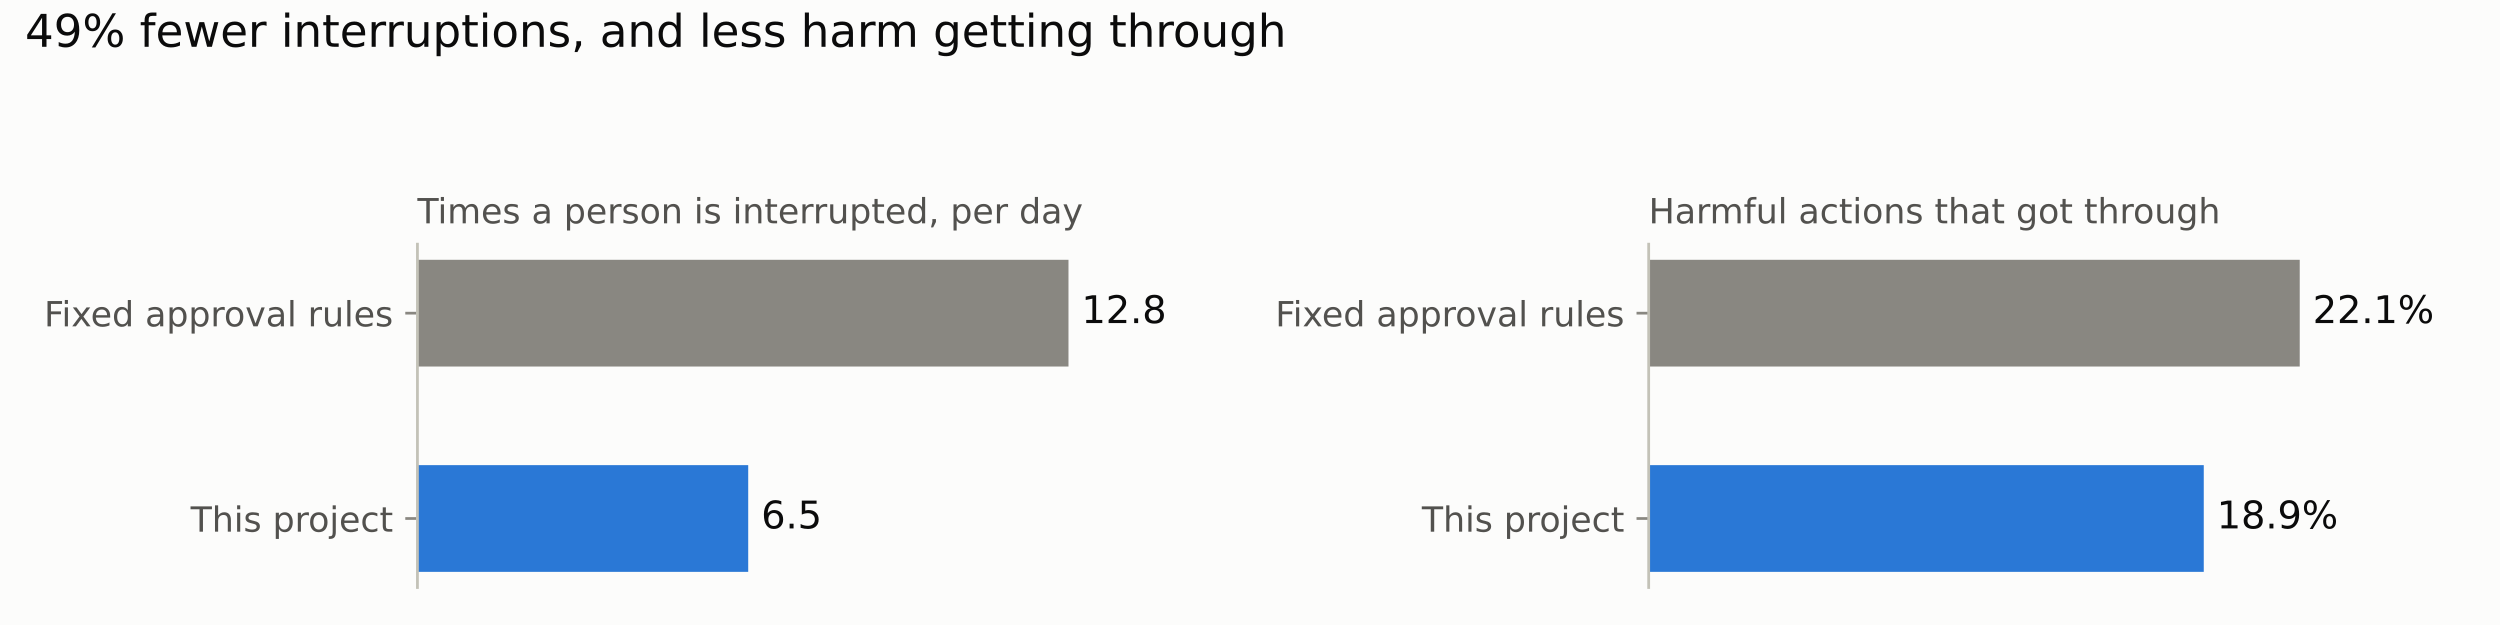
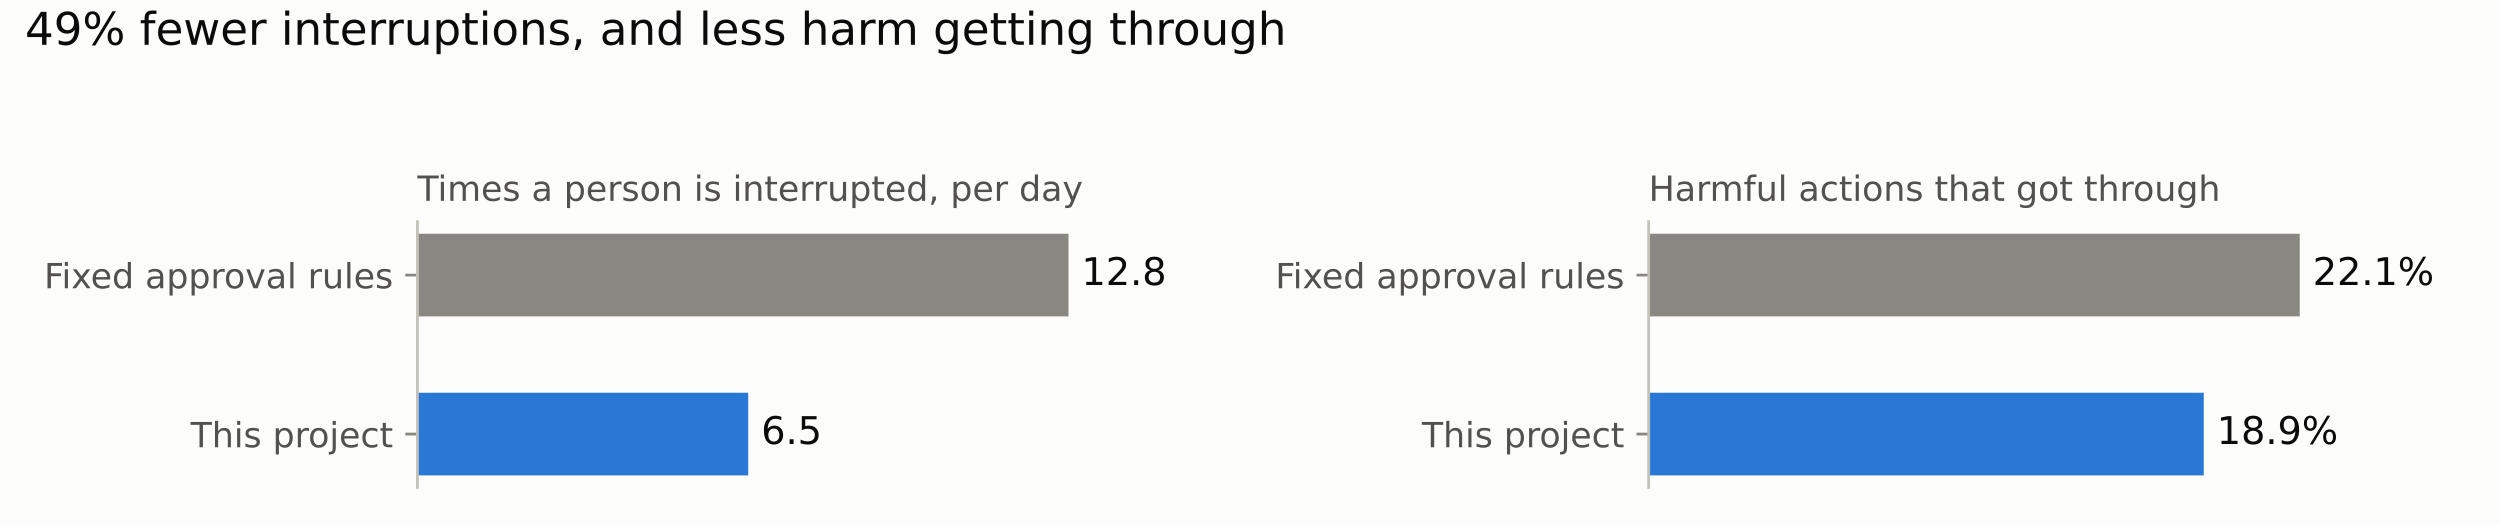
- <svg xmlns="http://www.w3.org/2000/svg" xmlns:xlink="http://www.w3.org/1999/xlink" width="720pt" height="180pt" viewBox="0 0 720 180" version="1.1">
+ <svg xmlns="http://www.w3.org/2000/svg" xmlns:xlink="http://www.w3.org/1999/xlink" width="720pt" height="151.2pt" viewBox="0 0 720 151.2" version="1.1">
  <defs>
    <style type="text/css">*{stroke-linejoin: round; stroke-linecap: butt}</style>
  </defs>
  <g id="figure_1">
    <g id="patch_1">
-       <path d="M 0 180  L 720 180  L 720 0  L 0 0  z " style="fill: #fcfcfb" />
+       <path d="M 0 151.2  L 720 151.2  L 720 0  L 0 0  z " style="fill: #fcfcfb" />
    </g>
    <g id="axes_1">
      <g id="patch_2">
-         <path d="M 120.22 169.2  L 354.6 169.2  L 354.6 70.323  L 120.22 70.323  z " style="fill: #fcfcfb" />
+         <path d="M 120.22 140.4  L 354.6 140.4  L 354.6 63.843  L 120.22 63.843  z " style="fill: #fcfcfb" />
      </g>
      <g id="matplotlib.axis_1" />
      <g id="matplotlib.axis_2">
        <g id="ytick_1">
          <g id="line2d_1">
            <defs>
-               <path id="m0392e1b3cd" d="M 0 0  L -3.5 0  " style="stroke: #898781; stroke-width: 0.8" />
+               <path id="m497f1f60ef" d="M 0 0  L -3.5 0  " style="stroke: #898781; stroke-width: 0.8" />
            </defs>
            <g>
-               <use xlink:href="#m0392e1b3cd" x="120.22" y="90.193" style="fill: #898781; stroke: #898781; stroke-width: 0.8" />
+               <use xlink:href="#m497f1f60ef" x="120.22" y="79.228" style="fill: #898781; stroke: #898781; stroke-width: 0.8" />
            </g>
          </g>
          <g id="text_1">
-             <g style="fill: #52514e" transform="translate(12.70125 93.99228) scale(0.1 -0.1)">
+             <g style="fill: #52514e" transform="translate(12.70125 83.02692) scale(0.1 -0.1)">
              <defs>
                <path id="DejaVuSans-29" d="M 628 4666  L 3309 4666  L 3309 4134  L 1259 4134  L 1259 2759  L 3109 2759  L 3109 2228  L 1259 2228  L 1259 0  L 628 0  L 628 4666  z " transform="scale(0.015625)" />
                <path id="DejaVuSans-4c" d="M 603 3500  L 1178 3500  L 1178 0  L 603 0  L 603 3500  z M 603 4863  L 1178 4863  L 1178 4134  L 603 4134  L 603 4863  z " transform="scale(0.015625)" />
                <path id="DejaVuSans-5b" d="M 3513 3500  L 2247 1797  L 3578 0  L 2900 0  L 1881 1375  L 863 0  L 184 0  L 1544 1831  L 300 3500  L 978 3500  L 1906 2253  L 2834 3500  L 3513 3500  z " transform="scale(0.015625)" />
                <path id="DejaVuSans-48" d="M 3597 1894  L 3597 1613  L 953 1613  Q 991 1019 1311 708  Q 1631 397 2203 397  Q 2534 397 2845 478  Q 3156 559 3463 722  L 3463 178  Q 3153 47 2828 -22  Q 2503 -91 2169 -91  Q 1331 -91 842 396  Q 353 884 353 1716  Q 353 2575 817 3079  Q 1281 3584 2069 3584  Q 2775 3584 3186 3129  Q 3597 2675 3597 1894  z M 3022 2063  Q 3016 2534 2758 2815  Q 2500 3097 2075 3097  Q 1594 3097 1305 2825  Q 1016 2553 972 2059  L 3022 2063  z " transform="scale(0.015625)" />
                <path id="DejaVuSans-47" d="M 2906 2969  L 2906 4863  L 3481 4863  L 3481 0  L 2906 0  L 2906 525  Q 2725 213 2448 61  Q 2172 -91 1784 -91  Q 1150 -91 751 415  Q 353 922 353 1747  Q 353 2572 751 3078  Q 1150 3584 1784 3584  Q 2172 3584 2448 3432  Q 2725 3281 2906 2969  z M 947 1747  Q 947 1113 1208 752  Q 1469 391 1925 391  Q 2381 391 2643 752  Q 2906 1113 2906 1747  Q 2906 2381 2643 2742  Q 2381 3103 1925 3103  Q 1469 3103 1208 2742  Q 947 2381 947 1747  z " transform="scale(0.015625)" />
                <path id="DejaVuSans-3" transform="scale(0.015625)" />
                <path id="DejaVuSans-44" d="M 2194 1759  Q 1497 1759 1228 1600  Q 959 1441 959 1056  Q 959 750 1161 570  Q 1363 391 1709 391  Q 2188 391 2477 730  Q 2766 1069 2766 1631  L 2766 1759  L 2194 1759  z M 3341 1997  L 3341 0  L 2766 0  L 2766 531  Q 2569 213 2275 61  Q 1981 -91 1556 -91  Q 1019 -91 701 211  Q 384 513 384 1019  Q 384 1609 779 1909  Q 1175 2209 1959 2209  L 2766 2209  L 2766 2266  Q 2766 2663 2505 2880  Q 2244 3097 1772 3097  Q 1472 3097 1187 3025  Q 903 2953 641 2809  L 641 3341  Q 956 3463 1253 3523  Q 1550 3584 1831 3584  Q 2591 3584 2966 3190  Q 3341 2797 3341 1997  z " transform="scale(0.015625)" />
                <path id="DejaVuSans-53" d="M 1159 525  L 1159 -1331  L 581 -1331  L 581 3500  L 1159 3500  L 1159 2969  Q 1341 3281 1617 3432  Q 1894 3584 2278 3584  Q 2916 3584 3314 3078  Q 3713 2572 3713 1747  Q 3713 922 3314 415  Q 2916 -91 2278 -91  Q 1894 -91 1617 61  Q 1341 213 1159 525  z M 3116 1747  Q 3116 2381 2855 2742  Q 2594 3103 2138 3103  Q 1681 3103 1420 2742  Q 1159 2381 1159 1747  Q 1159 1113 1420 752  Q 1681 391 2138 391  Q 2594 391 2855 752  Q 3116 1113 3116 1747  z " transform="scale(0.015625)" />
                <path id="DejaVuSans-55" d="M 2631 2963  Q 2534 3019 2420 3045  Q 2306 3072 2169 3072  Q 1681 3072 1420 2755  Q 1159 2438 1159 1844  L 1159 0  L 581 0  L 581 3500  L 1159 3500  L 1159 2956  Q 1341 3275 1631 3429  Q 1922 3584 2338 3584  Q 2397 3584 2469 3576  Q 2541 3569 2628 3553  L 2631 2963  z " transform="scale(0.015625)" />
                <path id="DejaVuSans-52" d="M 1959 3097  Q 1497 3097 1228 2736  Q 959 2375 959 1747  Q 959 1119 1226 758  Q 1494 397 1959 397  Q 2419 397 2687 759  Q 2956 1122 2956 1747  Q 2956 2369 2687 2733  Q 2419 3097 1959 3097  z M 1959 3584  Q 2709 3584 3137 3096  Q 3566 2609 3566 1747  Q 3566 888 3137 398  Q 2709 -91 1959 -91  Q 1206 -91 779 398  Q 353 888 353 1747  Q 353 2609 779 3096  Q 1206 3584 1959 3584  z " transform="scale(0.015625)" />
                <path id="DejaVuSans-59" d="M 191 3500  L 800 3500  L 1894 563  L 2988 3500  L 3597 3500  L 2284 0  L 1503 0  L 191 3500  z " transform="scale(0.015625)" />
                <path id="DejaVuSans-4f" d="M 603 4863  L 1178 4863  L 1178 0  L 603 0  L 603 4863  z " transform="scale(0.015625)" />
                <path id="DejaVuSans-58" d="M 544 1381  L 544 3500  L 1119 3500  L 1119 1403  Q 1119 906 1312 657  Q 1506 409 1894 409  Q 2359 409 2629 706  Q 2900 1003 2900 1516  L 2900 3500  L 3475 3500  L 3475 0  L 2900 0  L 2900 538  Q 2691 219 2414 64  Q 2138 -91 1772 -91  Q 1169 -91 856 284  Q 544 659 544 1381  z M 1991 3584  L 1991 3584  z " transform="scale(0.015625)" />
                <path id="DejaVuSans-56" d="M 2834 3397  L 2834 2853  Q 2591 2978 2328 3040  Q 2066 3103 1784 3103  Q 1356 3103 1142 2972  Q 928 2841 928 2578  Q 928 2378 1081 2264  Q 1234 2150 1697 2047  L 1894 2003  Q 2506 1872 2764 1633  Q 3022 1394 3022 966  Q 3022 478 2636 193  Q 2250 -91 1575 -91  Q 1294 -91 989 -36  Q 684 19 347 128  L 347 722  Q 666 556 975 473  Q 1284 391 1588 391  Q 1994 391 2212 530  Q 2431 669 2431 922  Q 2431 1156 2273 1281  Q 2116 1406 1581 1522  L 1381 1569  Q 847 1681 609 1914  Q 372 2147 372 2553  Q 372 3047 722 3315  Q 1072 3584 1716 3584  Q 2034 3584 2315 3537  Q 2597 3491 2834 3397  z " transform="scale(0.015625)" />
              </defs>
              <use xlink:href="#DejaVuSans-29" />
              <use xlink:href="#DejaVuSans-4c" transform="translate(50.23438 0)" />
              <use xlink:href="#DejaVuSans-5b" transform="translate(78.01562 0)" />
              <use xlink:href="#DejaVuSans-48" transform="translate(134.125 0)" />
              <use xlink:href="#DejaVuSans-47" transform="translate(195.6562 0)" />
              <use xlink:href="#DejaVuSans-3" transform="translate(259.1406 0)" />
              <use xlink:href="#DejaVuSans-44" transform="translate(290.9219 0)" />
              <use xlink:href="#DejaVuSans-53" transform="translate(352.2031 0)" />
              <use xlink:href="#DejaVuSans-53" transform="translate(415.6875 0)" />
              <use xlink:href="#DejaVuSans-55" transform="translate(479.1719 0)" />
              <use xlink:href="#DejaVuSans-52" transform="translate(518.0781 0)" />
              <use xlink:href="#DejaVuSans-59" transform="translate(579.2656 0)" />
              <use xlink:href="#DejaVuSans-44" transform="translate(638.4531 0)" />
              <use xlink:href="#DejaVuSans-4f" transform="translate(699.7344 0)" />
              <use xlink:href="#DejaVuSans-3" transform="translate(727.5156 0)" />
              <use xlink:href="#DejaVuSans-55" transform="translate(759.2969 0)" />
              <use xlink:href="#DejaVuSans-58" transform="translate(800.4062 0)" />
              <use xlink:href="#DejaVuSans-4f" transform="translate(863.7812 0)" />
              <use xlink:href="#DejaVuSans-48" transform="translate(891.5625 0)" />
              <use xlink:href="#DejaVuSans-56" transform="translate(953.0938 0)" />
            </g>
          </g>
        </g>
        <g id="ytick_2">
          <g id="line2d_2">
            <g>
-               <use xlink:href="#m0392e1b3cd" x="120.22" y="149.33" style="fill: #898781; stroke: #898781; stroke-width: 0.8" />
+               <use xlink:href="#m497f1f60ef" x="120.22" y="125.015" style="fill: #898781; stroke: #898781; stroke-width: 0.8" />
            </g>
          </g>
          <g id="text_2">
-             <g style="fill: #52514e" transform="translate(54.90125 153.1292) scale(0.1 -0.1)">
+             <g style="fill: #52514e" transform="translate(54.90125 128.8146) scale(0.1 -0.1)">
              <defs>
                <path id="DejaVuSans-37" d="M -19 4666  L 3928 4666  L 3928 4134  L 2272 4134  L 2272 0  L 1638 0  L 1638 4134  L -19 4134  L -19 4666  z " transform="scale(0.015625)" />
                <path id="DejaVuSans-4b" d="M 3513 2113  L 3513 0  L 2938 0  L 2938 2094  Q 2938 2591 2744 2837  Q 2550 3084 2163 3084  Q 1697 3084 1428 2787  Q 1159 2491 1159 1978  L 1159 0  L 581 0  L 581 4863  L 1159 4863  L 1159 2956  Q 1366 3272 1645 3428  Q 1925 3584 2291 3584  Q 2894 3584 3203 3211  Q 3513 2838 3513 2113  z " transform="scale(0.015625)" />
                <path id="DejaVuSans-4d" d="M 603 3500  L 1178 3500  L 1178 -63  Q 1178 -731 923 -1031  Q 669 -1331 103 -1331  L -116 -1331  L -116 -844  L 38 -844  Q 366 -844 484 -692  Q 603 -541 603 -63  L 603 3500  z M 603 4863  L 1178 4863  L 1178 4134  L 603 4134  L 603 4863  z " transform="scale(0.015625)" />
                <path id="DejaVuSans-46" d="M 3122 3366  L 3122 2828  Q 2878 2963 2633 3030  Q 2388 3097 2138 3097  Q 1578 3097 1268 2742  Q 959 2388 959 1747  Q 959 1106 1268 751  Q 1578 397 2138 397  Q 2388 397 2633 464  Q 2878 531 3122 666  L 3122 134  Q 2881 22 2623 -34  Q 2366 -91 2075 -91  Q 1284 -91 818 406  Q 353 903 353 1747  Q 353 2603 823 3093  Q 1294 3584 2113 3584  Q 2378 3584 2631 3529  Q 2884 3475 3122 3366  z " transform="scale(0.015625)" />
                <path id="DejaVuSans-57" d="M 1172 4494  L 1172 3500  L 2356 3500  L 2356 3053  L 1172 3053  L 1172 1153  Q 1172 725 1289 603  Q 1406 481 1766 481  L 2356 481  L 2356 0  L 1766 0  Q 1100 0 847 248  Q 594 497 594 1153  L 594 3053  L 172 3053  L 172 3500  L 594 3500  L 594 4494  L 1172 4494  z " transform="scale(0.015625)" />
              </defs>
              <use xlink:href="#DejaVuSans-37" />
              <use xlink:href="#DejaVuSans-4b" transform="translate(61.07812 0)" />
              <use xlink:href="#DejaVuSans-4c" transform="translate(124.4531 0)" />
              <use xlink:href="#DejaVuSans-56" transform="translate(152.2344 0)" />
              <use xlink:href="#DejaVuSans-3" transform="translate(204.3281 0)" />
              <use xlink:href="#DejaVuSans-53" transform="translate(236.1094 0)" />
              <use xlink:href="#DejaVuSans-55" transform="translate(299.5938 0)" />
              <use xlink:href="#DejaVuSans-52" transform="translate(338.5 0)" />
              <use xlink:href="#DejaVuSans-4d" transform="translate(399.6875 0)" />
              <use xlink:href="#DejaVuSans-48" transform="translate(427.4688 0)" />
              <use xlink:href="#DejaVuSans-46" transform="translate(489 0)" />
              <use xlink:href="#DejaVuSans-57" transform="translate(543.9844 0)" />
            </g>
          </g>
        </g>
      </g>
      <g id="patch_3">
-         <path d="M 120.22 105.569  L 307.724 105.569  L 307.724 74.817  L 120.22 74.817  z " clip-path="url(#pe869ba9760)" style="fill: #898781" />
+         <path d="M 120.22 91.132  L 307.724 91.132  L 307.724 67.323  L 120.22 67.323  z " clip-path="url(#p1c01323644)" style="fill: #898781" />
      </g>
      <g id="patch_4">
-         <path d="M 120.22 164.706  L 215.486 164.706  L 215.486 133.954  L 120.22 133.954  z " clip-path="url(#pe869ba9760)" style="fill: #2a78d6" />
+         <path d="M 120.22 136.92  L 215.486 136.92  L 215.486 113.111  L 120.22 113.111  z " clip-path="url(#p1c01323644)" style="fill: #2a78d6" />
      </g>
      <g id="patch_5">
-         <path d="M 120.22 169.2  L 120.22 70.323  " style="fill: none; stroke: #c3c2b7; stroke-width: 0.8; stroke-linejoin: miter; stroke-linecap: square" />
+         <path d="M 120.22 140.4  L 120.22 63.843  " style="fill: none; stroke: #c3c2b7; stroke-width: 0.8; stroke-linejoin: miter; stroke-linecap: square" />
      </g>
      <g id="text_3">
-         <g style="fill: #0b0b0b" transform="translate(311.4741 93.05048) scale(0.11 -0.11)">
+         <g style="fill: #0b0b0b" transform="translate(311.4741 82.08512) scale(0.11 -0.11)">
          <defs>
            <path id="DejaVuSans-14" d="M 794 531  L 1825 531  L 1825 4091  L 703 3866  L 703 4441  L 1819 4666  L 2450 4666  L 2450 531  L 3481 531  L 3481 0  L 794 0  L 794 531  z " transform="scale(0.015625)" />
            <path id="DejaVuSans-15" d="M 1228 531  L 3431 531  L 3431 0  L 469 0  L 469 531  Q 828 903 1448 1529  Q 2069 2156 2228 2338  Q 2531 2678 2651 2914  Q 2772 3150 2772 3378  Q 2772 3750 2511 3984  Q 2250 4219 1831 4219  Q 1534 4219 1204 4116  Q 875 4013 500 3803  L 500 4441  Q 881 4594 1212 4672  Q 1544 4750 1819 4750  Q 2544 4750 2975 4387  Q 3406 4025 3406 3419  Q 3406 3131 3298 2873  Q 3191 2616 2906 2266  Q 2828 2175 2409 1742  Q 1991 1309 1228 531  z " transform="scale(0.015625)" />
            <path id="DejaVuSans-11" d="M 684 794  L 1344 794  L 1344 0  L 684 0  L 684 794  z " transform="scale(0.015625)" />
            <path id="DejaVuSans-1b" d="M 2034 2216  Q 1584 2216 1326 1975  Q 1069 1734 1069 1313  Q 1069 891 1326 650  Q 1584 409 2034 409  Q 2484 409 2743 651  Q 3003 894 3003 1313  Q 3003 1734 2745 1975  Q 2488 2216 2034 2216  z M 1403 2484  Q 997 2584 770 2862  Q 544 3141 544 3541  Q 544 4100 942 4425  Q 1341 4750 2034 4750  Q 2731 4750 3128 4425  Q 3525 4100 3525 3541  Q 3525 3141 3298 2862  Q 3072 2584 2669 2484  Q 3125 2378 3379 2068  Q 3634 1759 3634 1313  Q 3634 634 3220 271  Q 2806 -91 2034 -91  Q 1263 -91 848 271  Q 434 634 434 1313  Q 434 1759 690 2068  Q 947 2378 1403 2484  z M 1172 3481  Q 1172 3119 1398 2916  Q 1625 2713 2034 2713  Q 2441 2713 2670 2916  Q 2900 3119 2900 3481  Q 2900 3844 2670 4047  Q 2441 4250 2034 4250  Q 1625 4250 1398 4047  Q 1172 3844 1172 3481  z " transform="scale(0.015625)" />
          </defs>
          <use xlink:href="#DejaVuSans-14" />
          <use xlink:href="#DejaVuSans-15" transform="translate(63.625 0)" />
          <use xlink:href="#DejaVuSans-11" transform="translate(127.25 0)" />
          <use xlink:href="#DejaVuSans-1b" transform="translate(159.0312 0)" />
        </g>
      </g>
      <g id="text_4">
-         <g style="fill: #0b0b0b" transform="translate(219.2358 152.1874) scale(0.11 -0.11)">
+         <g style="fill: #0b0b0b" transform="translate(219.2358 127.8728) scale(0.11 -0.11)">
          <defs>
            <path id="DejaVuSans-19" d="M 2113 2584  Q 1688 2584 1439 2293  Q 1191 2003 1191 1497  Q 1191 994 1439 701  Q 1688 409 2113 409  Q 2538 409 2786 701  Q 3034 994 3034 1497  Q 3034 2003 2786 2293  Q 2538 2584 2113 2584  z M 3366 4563  L 3366 3988  Q 3128 4100 2886 4159  Q 2644 4219 2406 4219  Q 1781 4219 1451 3797  Q 1122 3375 1075 2522  Q 1259 2794 1537 2939  Q 1816 3084 2150 3084  Q 2853 3084 3261 2657  Q 3669 2231 3669 1497  Q 3669 778 3244 343  Q 2819 -91 2113 -91  Q 1303 -91 875 529  Q 447 1150 447 2328  Q 447 3434 972 4092  Q 1497 4750 2381 4750  Q 2619 4750 2861 4703  Q 3103 4656 3366 4563  z " transform="scale(0.015625)" />
            <path id="DejaVuSans-18" d="M 691 4666  L 3169 4666  L 3169 4134  L 1269 4134  L 1269 2991  Q 1406 3038 1543 3061  Q 1681 3084 1819 3084  Q 2600 3084 3056 2656  Q 3513 2228 3513 1497  Q 3513 744 3044 326  Q 2575 -91 1722 -91  Q 1428 -91 1123 -41  Q 819 9 494 109  L 494 744  Q 775 591 1075 516  Q 1375 441 1709 441  Q 2250 441 2565 725  Q 2881 1009 2881 1497  Q 2881 1984 2565 2268  Q 2250 2553 1709 2553  Q 1456 2553 1204 2497  Q 953 2441 691 2322  L 691 4666  z " transform="scale(0.015625)" />
          </defs>
          <use xlink:href="#DejaVuSans-19" />
          <use xlink:href="#DejaVuSans-11" transform="translate(63.625 0)" />
          <use xlink:href="#DejaVuSans-18" transform="translate(95.40625 0)" />
        </g>
      </g>
      <g id="text_5">
-         <g style="fill: #52514e" transform="translate(120.22 64.32305) scale(0.1 -0.1)">
+         <g style="fill: #52514e" transform="translate(120.22 57.84305) scale(0.1 -0.1)">
          <defs>
            <path id="DejaVuSans-50" d="M 3328 2828  Q 3544 3216 3844 3400  Q 4144 3584 4550 3584  Q 5097 3584 5394 3201  Q 5691 2819 5691 2113  L 5691 0  L 5113 0  L 5113 2094  Q 5113 2597 4934 2840  Q 4756 3084 4391 3084  Q 3944 3084 3684 2787  Q 3425 2491 3425 1978  L 3425 0  L 2847 0  L 2847 2094  Q 2847 2600 2669 2842  Q 2491 3084 2119 3084  Q 1678 3084 1418 2786  Q 1159 2488 1159 1978  L 1159 0  L 581 0  L 581 3500  L 1159 3500  L 1159 2956  Q 1356 3278 1631 3431  Q 1906 3584 2284 3584  Q 2666 3584 2933 3390  Q 3200 3197 3328 2828  z " transform="scale(0.015625)" />
            <path id="DejaVuSans-51" d="M 3513 2113  L 3513 0  L 2938 0  L 2938 2094  Q 2938 2591 2744 2837  Q 2550 3084 2163 3084  Q 1697 3084 1428 2787  Q 1159 2491 1159 1978  L 1159 0  L 581 0  L 581 3500  L 1159 3500  L 1159 2956  Q 1366 3272 1645 3428  Q 1925 3584 2291 3584  Q 2894 3584 3203 3211  Q 3513 2838 3513 2113  z " transform="scale(0.015625)" />
            <path id="DejaVuSans-f" d="M 750 794  L 1409 794  L 1409 256  L 897 -744  L 494 -744  L 750 256  L 750 794  z " transform="scale(0.015625)" />
            <path id="DejaVuSans-5c" d="M 2059 -325  Q 1816 -950 1584 -1140  Q 1353 -1331 966 -1331  L 506 -1331  L 506 -850  L 844 -850  Q 1081 -850 1212 -737  Q 1344 -625 1503 -206  L 1606 56  L 191 3500  L 800 3500  L 1894 763  L 2988 3500  L 3597 3500  L 2059 -325  z " transform="scale(0.015625)" />
          </defs>
          <use xlink:href="#DejaVuSans-37" />
          <use xlink:href="#DejaVuSans-4c" transform="translate(58 0)" />
          <use xlink:href="#DejaVuSans-50" transform="translate(85.78125 0)" />
          <use xlink:href="#DejaVuSans-48" transform="translate(183.1875 0)" />
          <use xlink:href="#DejaVuSans-56" transform="translate(244.7188 0)" />
          <use xlink:href="#DejaVuSans-3" transform="translate(296.8125 0)" />
          <use xlink:href="#DejaVuSans-44" transform="translate(328.5938 0)" />
          <use xlink:href="#DejaVuSans-3" transform="translate(389.875 0)" />
          <use xlink:href="#DejaVuSans-53" transform="translate(421.6562 0)" />
          <use xlink:href="#DejaVuSans-48" transform="translate(485.1406 0)" />
          <use xlink:href="#DejaVuSans-55" transform="translate(546.6719 0)" />
          <use xlink:href="#DejaVuSans-56" transform="translate(587.7812 0)" />
          <use xlink:href="#DejaVuSans-52" transform="translate(639.875 0)" />
          <use xlink:href="#DejaVuSans-51" transform="translate(701.0625 0)" />
          <use xlink:href="#DejaVuSans-3" transform="translate(764.4375 0)" />
          <use xlink:href="#DejaVuSans-4c" transform="translate(796.2188 0)" />
          <use xlink:href="#DejaVuSans-56" transform="translate(824 0)" />
          <use xlink:href="#DejaVuSans-3" transform="translate(876.0938 0)" />
          <use xlink:href="#DejaVuSans-4c" transform="translate(907.875 0)" />
          <use xlink:href="#DejaVuSans-51" transform="translate(935.6562 0)" />
          <use xlink:href="#DejaVuSans-57" transform="translate(999.0312 0)" />
          <use xlink:href="#DejaVuSans-48" transform="translate(1038.234 0)" />
          <use xlink:href="#DejaVuSans-55" transform="translate(1099.766 0)" />
          <use xlink:href="#DejaVuSans-55" transform="translate(1139.125 0)" />
          <use xlink:href="#DejaVuSans-58" transform="translate(1180.234 0)" />
          <use xlink:href="#DejaVuSans-53" transform="translate(1243.609 0)" />
          <use xlink:href="#DejaVuSans-57" transform="translate(1307.094 0)" />
          <use xlink:href="#DejaVuSans-48" transform="translate(1346.297 0)" />
          <use xlink:href="#DejaVuSans-47" transform="translate(1407.828 0)" />
          <use xlink:href="#DejaVuSans-f" transform="translate(1471.312 0)" />
          <use xlink:href="#DejaVuSans-3" transform="translate(1503.094 0)" />
          <use xlink:href="#DejaVuSans-53" transform="translate(1534.875 0)" />
          <use xlink:href="#DejaVuSans-48" transform="translate(1598.359 0)" />
          <use xlink:href="#DejaVuSans-55" transform="translate(1659.891 0)" />
          <use xlink:href="#DejaVuSans-3" transform="translate(1701 0)" />
          <use xlink:href="#DejaVuSans-47" transform="translate(1732.781 0)" />
          <use xlink:href="#DejaVuSans-44" transform="translate(1796.266 0)" />
          <use xlink:href="#DejaVuSans-5c" transform="translate(1857.547 0)" />
        </g>
      </g>
    </g>
    <g id="axes_2">
      <g id="patch_6">
-         <path d="M 474.82 169.2  L 709.2 169.2  L 709.2 70.323  L 474.82 70.323  z " style="fill: #fcfcfb" />
+         <path d="M 474.82 140.4  L 709.2 140.4  L 709.2 63.843  L 474.82 63.843  z " style="fill: #fcfcfb" />
      </g>
      <g id="matplotlib.axis_3" />
      <g id="matplotlib.axis_4">
        <g id="ytick_3">
          <g id="line2d_3">
            <g>
-               <use xlink:href="#m0392e1b3cd" x="474.82" y="90.193" style="fill: #898781; stroke: #898781; stroke-width: 0.8" />
+               <use xlink:href="#m497f1f60ef" x="474.82" y="79.228" style="fill: #898781; stroke: #898781; stroke-width: 0.8" />
            </g>
          </g>
          <g id="text_6">
-             <g style="fill: #52514e" transform="translate(367.3012 93.99228) scale(0.1 -0.1)">
+             <g style="fill: #52514e" transform="translate(367.3012 83.02692) scale(0.1 -0.1)">
              <use xlink:href="#DejaVuSans-29" />
              <use xlink:href="#DejaVuSans-4c" transform="translate(50.23438 0)" />
              <use xlink:href="#DejaVuSans-5b" transform="translate(78.01562 0)" />
              <use xlink:href="#DejaVuSans-48" transform="translate(134.125 0)" />
              <use xlink:href="#DejaVuSans-47" transform="translate(195.6562 0)" />
              <use xlink:href="#DejaVuSans-3" transform="translate(259.1406 0)" />
              <use xlink:href="#DejaVuSans-44" transform="translate(290.9219 0)" />
              <use xlink:href="#DejaVuSans-53" transform="translate(352.2031 0)" />
              <use xlink:href="#DejaVuSans-53" transform="translate(415.6875 0)" />
              <use xlink:href="#DejaVuSans-55" transform="translate(479.1719 0)" />
              <use xlink:href="#DejaVuSans-52" transform="translate(518.0781 0)" />
              <use xlink:href="#DejaVuSans-59" transform="translate(579.2656 0)" />
              <use xlink:href="#DejaVuSans-44" transform="translate(638.4531 0)" />
              <use xlink:href="#DejaVuSans-4f" transform="translate(699.7344 0)" />
              <use xlink:href="#DejaVuSans-3" transform="translate(727.5156 0)" />
              <use xlink:href="#DejaVuSans-55" transform="translate(759.2969 0)" />
              <use xlink:href="#DejaVuSans-58" transform="translate(800.4062 0)" />
              <use xlink:href="#DejaVuSans-4f" transform="translate(863.7812 0)" />
              <use xlink:href="#DejaVuSans-48" transform="translate(891.5625 0)" />
              <use xlink:href="#DejaVuSans-56" transform="translate(953.0938 0)" />
            </g>
          </g>
        </g>
        <g id="ytick_4">
          <g id="line2d_4">
            <g>
-               <use xlink:href="#m0392e1b3cd" x="474.82" y="149.33" style="fill: #898781; stroke: #898781; stroke-width: 0.8" />
+               <use xlink:href="#m497f1f60ef" x="474.82" y="125.015" style="fill: #898781; stroke: #898781; stroke-width: 0.8" />
            </g>
          </g>
          <g id="text_7">
-             <g style="fill: #52514e" transform="translate(409.5013 153.1292) scale(0.1 -0.1)">
+             <g style="fill: #52514e" transform="translate(409.5013 128.8146) scale(0.1 -0.1)">
              <use xlink:href="#DejaVuSans-37" />
              <use xlink:href="#DejaVuSans-4b" transform="translate(61.07812 0)" />
              <use xlink:href="#DejaVuSans-4c" transform="translate(124.4531 0)" />
              <use xlink:href="#DejaVuSans-56" transform="translate(152.2344 0)" />
              <use xlink:href="#DejaVuSans-3" transform="translate(204.3281 0)" />
              <use xlink:href="#DejaVuSans-53" transform="translate(236.1094 0)" />
              <use xlink:href="#DejaVuSans-55" transform="translate(299.5938 0)" />
              <use xlink:href="#DejaVuSans-52" transform="translate(338.5 0)" />
              <use xlink:href="#DejaVuSans-4d" transform="translate(399.6875 0)" />
              <use xlink:href="#DejaVuSans-48" transform="translate(427.4688 0)" />
              <use xlink:href="#DejaVuSans-46" transform="translate(489 0)" />
              <use xlink:href="#DejaVuSans-57" transform="translate(543.9844 0)" />
            </g>
          </g>
        </g>
      </g>
      <g id="patch_7">
-         <path d="M 474.82 105.569  L 662.324 105.569  L 662.324 74.817  L 474.82 74.817  z " clip-path="url(#pd4572e440a)" style="fill: #898781" />
+         <path d="M 474.82 91.132  L 662.324 91.132  L 662.324 67.323  L 474.82 67.323  z " clip-path="url(#pfb0ba2a029)" style="fill: #898781" />
      </g>
      <g id="patch_8">
-         <path d="M 474.82 164.706  L 634.684 164.706  L 634.684 133.954  L 474.82 133.954  z " clip-path="url(#pd4572e440a)" style="fill: #2a78d6" />
+         <path d="M 474.82 136.92  L 634.684 136.92  L 634.684 113.111  L 474.82 113.111  z " clip-path="url(#pfb0ba2a029)" style="fill: #2a78d6" />
      </g>
      <g id="patch_9">
-         <path d="M 474.82 169.2  L 474.82 70.323  " style="fill: none; stroke: #c3c2b7; stroke-width: 0.8; stroke-linejoin: miter; stroke-linecap: square" />
+         <path d="M 474.82 140.4  L 474.82 63.843  " style="fill: none; stroke: #c3c2b7; stroke-width: 0.8; stroke-linejoin: miter; stroke-linecap: square" />
      </g>
      <g id="text_8">
-         <g style="fill: #0b0b0b" transform="translate(666.0741 93.05048) scale(0.11 -0.11)">
+         <g style="fill: #0b0b0b" transform="translate(666.0741 82.08512) scale(0.11 -0.11)">
          <defs>
            <path id="DejaVuSans-8" d="M 4653 2053  Q 4381 2053 4226 1822  Q 4072 1591 4072 1178  Q 4072 772 4226 539  Q 4381 306 4653 306  Q 4919 306 5073 539  Q 5228 772 5228 1178  Q 5228 1588 5073 1820  Q 4919 2053 4653 2053  z M 4653 2450  Q 5147 2450 5437 2106  Q 5728 1763 5728 1178  Q 5728 594 5436 251  Q 5144 -91 4653 -91  Q 4153 -91 3862 251  Q 3572 594 3572 1178  Q 3572 1766 3864 2108  Q 4156 2450 4653 2450  z M 1428 4353  Q 1159 4353 1004 4120  Q 850 3888 850 3481  Q 850 3069 1003 2837  Q 1156 2606 1428 2606  Q 1700 2606 1854 2837  Q 2009 3069 2009 3481  Q 2009 3884 1853 4118  Q 1697 4353 1428 4353  z M 4250 4750  L 4750 4750  L 1831 -91  L 1331 -91  L 4250 4750  z M 1428 4750  Q 1922 4750 2215 4408  Q 2509 4066 2509 3481  Q 2509 2891 2217 2550  Q 1925 2209 1428 2209  Q 931 2209 642 2551  Q 353 2894 353 3481  Q 353 4063 643 4406  Q 934 4750 1428 4750  z " transform="scale(0.015625)" />
          </defs>
          <use xlink:href="#DejaVuSans-15" />
          <use xlink:href="#DejaVuSans-15" transform="translate(63.625 0)" />
          <use xlink:href="#DejaVuSans-11" transform="translate(127.25 0)" />
          <use xlink:href="#DejaVuSans-14" transform="translate(159.0312 0)" />
          <use xlink:href="#DejaVuSans-8" transform="translate(222.6562 0)" />
        </g>
      </g>
      <g id="text_9">
-         <g style="fill: #0b0b0b" transform="translate(638.434 152.1874) scale(0.11 -0.11)">
+         <g style="fill: #0b0b0b" transform="translate(638.434 127.8728) scale(0.11 -0.11)">
          <defs>
            <path id="DejaVuSans-1c" d="M 703 97  L 703 672  Q 941 559 1184 500  Q 1428 441 1663 441  Q 2288 441 2617 861  Q 2947 1281 2994 2138  Q 2813 1869 2534 1725  Q 2256 1581 1919 1581  Q 1219 1581 811 2004  Q 403 2428 403 3163  Q 403 3881 828 4315  Q 1253 4750 1959 4750  Q 2769 4750 3195 4129  Q 3622 3509 3622 2328  Q 3622 1225 3098 567  Q 2575 -91 1691 -91  Q 1453 -91 1209 -44  Q 966 3 703 97  z M 1959 2075  Q 2384 2075 2632 2365  Q 2881 2656 2881 3163  Q 2881 3666 2632 3958  Q 2384 4250 1959 4250  Q 1534 4250 1286 3958  Q 1038 3666 1038 3163  Q 1038 2656 1286 2365  Q 1534 2075 1959 2075  z " transform="scale(0.015625)" />
          </defs>
          <use xlink:href="#DejaVuSans-14" />
          <use xlink:href="#DejaVuSans-1b" transform="translate(63.625 0)" />
          <use xlink:href="#DejaVuSans-11" transform="translate(127.25 0)" />
          <use xlink:href="#DejaVuSans-1c" transform="translate(159.0312 0)" />
          <use xlink:href="#DejaVuSans-8" transform="translate(222.6562 0)" />
        </g>
      </g>
      <g id="text_10">
-         <g style="fill: #52514e" transform="translate(474.82 64.32305) scale(0.1 -0.1)">
+         <g style="fill: #52514e" transform="translate(474.82 57.84305) scale(0.1 -0.1)">
          <defs>
            <path id="DejaVuSans-2b" d="M 628 4666  L 1259 4666  L 1259 2753  L 3553 2753  L 3553 4666  L 4184 4666  L 4184 0  L 3553 0  L 3553 2222  L 1259 2222  L 1259 0  L 628 0  L 628 4666  z " transform="scale(0.015625)" />
            <path id="DejaVuSans-49" d="M 2375 4863  L 2375 4384  L 1825 4384  Q 1516 4384 1395 4259  Q 1275 4134 1275 3809  L 1275 3500  L 2222 3500  L 2222 3053  L 1275 3053  L 1275 0  L 697 0  L 697 3053  L 147 3053  L 147 3500  L 697 3500  L 697 3744  Q 697 4328 969 4595  Q 1241 4863 1831 4863  L 2375 4863  z " transform="scale(0.015625)" />
            <path id="DejaVuSans-4a" d="M 2906 1791  Q 2906 2416 2648 2759  Q 2391 3103 1925 3103  Q 1463 3103 1205 2759  Q 947 2416 947 1791  Q 947 1169 1205 825  Q 1463 481 1925 481  Q 2391 481 2648 825  Q 2906 1169 2906 1791  z M 3481 434  Q 3481 -459 3084 -895  Q 2688 -1331 1869 -1331  Q 1566 -1331 1297 -1286  Q 1028 -1241 775 -1147  L 775 -588  Q 1028 -725 1275 -790  Q 1522 -856 1778 -856  Q 2344 -856 2625 -561  Q 2906 -266 2906 331  L 2906 616  Q 2728 306 2450 153  Q 2172 0 1784 0  Q 1141 0 747 490  Q 353 981 353 1791  Q 353 2603 747 3093  Q 1141 3584 1784 3584  Q 2172 3584 2450 3431  Q 2728 3278 2906 2969  L 2906 3500  L 3481 3500  L 3481 434  z " transform="scale(0.015625)" />
          </defs>
          <use xlink:href="#DejaVuSans-2b" />
          <use xlink:href="#DejaVuSans-44" transform="translate(75.20312 0)" />
          <use xlink:href="#DejaVuSans-55" transform="translate(136.4844 0)" />
          <use xlink:href="#DejaVuSans-50" transform="translate(175.8438 0)" />
          <use xlink:href="#DejaVuSans-49" transform="translate(273.25 0)" />
          <use xlink:href="#DejaVuSans-58" transform="translate(308.4531 0)" />
          <use xlink:href="#DejaVuSans-4f" transform="translate(371.8281 0)" />
          <use xlink:href="#DejaVuSans-3" transform="translate(399.6094 0)" />
          <use xlink:href="#DejaVuSans-44" transform="translate(431.3906 0)" />
          <use xlink:href="#DejaVuSans-46" transform="translate(492.6719 0)" />
          <use xlink:href="#DejaVuSans-57" transform="translate(547.6562 0)" />
          <use xlink:href="#DejaVuSans-4c" transform="translate(586.8594 0)" />
          <use xlink:href="#DejaVuSans-52" transform="translate(614.6406 0)" />
          <use xlink:href="#DejaVuSans-51" transform="translate(675.8281 0)" />
          <use xlink:href="#DejaVuSans-56" transform="translate(739.2031 0)" />
          <use xlink:href="#DejaVuSans-3" transform="translate(791.2969 0)" />
          <use xlink:href="#DejaVuSans-57" transform="translate(823.0781 0)" />
          <use xlink:href="#DejaVuSans-4b" transform="translate(862.2812 0)" />
          <use xlink:href="#DejaVuSans-44" transform="translate(925.6562 0)" />
          <use xlink:href="#DejaVuSans-57" transform="translate(986.9375 0)" />
          <use xlink:href="#DejaVuSans-3" transform="translate(1026.141 0)" />
          <use xlink:href="#DejaVuSans-4a" transform="translate(1057.922 0)" />
          <use xlink:href="#DejaVuSans-52" transform="translate(1121.406 0)" />
          <use xlink:href="#DejaVuSans-57" transform="translate(1182.594 0)" />
          <use xlink:href="#DejaVuSans-3" transform="translate(1221.797 0)" />
          <use xlink:href="#DejaVuSans-57" transform="translate(1253.578 0)" />
          <use xlink:href="#DejaVuSans-4b" transform="translate(1292.781 0)" />
          <use xlink:href="#DejaVuSans-55" transform="translate(1356.156 0)" />
          <use xlink:href="#DejaVuSans-52" transform="translate(1395.062 0)" />
          <use xlink:href="#DejaVuSans-58" transform="translate(1456.25 0)" />
          <use xlink:href="#DejaVuSans-4a" transform="translate(1519.625 0)" />
          <use xlink:href="#DejaVuSans-4b" transform="translate(1583.109 0)" />
        </g>
      </g>
    </g>
    <g id="text_11">
-       <g style="fill: #0b0b0b" transform="translate(7.2 13.47797) scale(0.13 -0.13)">
+       <g style="fill: #0b0b0b" transform="translate(7.2 12.90197) scale(0.13 -0.13)">
        <defs>
          <path id="DejaVuSans-17" d="M 2419 4116  L 825 1625  L 2419 1625  L 2419 4116  z M 2253 4666  L 3047 4666  L 3047 1625  L 3713 1625  L 3713 1100  L 3047 1100  L 3047 0  L 2419 0  L 2419 1100  L 313 1100  L 313 1709  L 2253 4666  z " transform="scale(0.015625)" />
          <path id="DejaVuSans-5a" d="M 269 3500  L 844 3500  L 1563 769  L 2278 3500  L 2956 3500  L 3675 769  L 4391 3500  L 4966 3500  L 4050 0  L 3372 0  L 2619 2869  L 1863 0  L 1184 0  L 269 3500  z " transform="scale(0.015625)" />
        </defs>
        <use xlink:href="#DejaVuSans-17" />
        <use xlink:href="#DejaVuSans-1c" transform="translate(63.625 0)" />
        <use xlink:href="#DejaVuSans-8" transform="translate(127.25 0)" />
        <use xlink:href="#DejaVuSans-3" transform="translate(222.2656 0)" />
        <use xlink:href="#DejaVuSans-49" transform="translate(254.0469 0)" />
        <use xlink:href="#DejaVuSans-48" transform="translate(289.25 0)" />
        <use xlink:href="#DejaVuSans-5a" transform="translate(350.7812 0)" />
        <use xlink:href="#DejaVuSans-48" transform="translate(432.5625 0)" />
        <use xlink:href="#DejaVuSans-55" transform="translate(494.0938 0)" />
        <use xlink:href="#DejaVuSans-3" transform="translate(535.2031 0)" />
        <use xlink:href="#DejaVuSans-4c" transform="translate(566.9844 0)" />
        <use xlink:href="#DejaVuSans-51" transform="translate(594.7656 0)" />
        <use xlink:href="#DejaVuSans-57" transform="translate(658.1406 0)" />
        <use xlink:href="#DejaVuSans-48" transform="translate(697.3438 0)" />
        <use xlink:href="#DejaVuSans-55" transform="translate(758.875 0)" />
        <use xlink:href="#DejaVuSans-55" transform="translate(798.2344 0)" />
        <use xlink:href="#DejaVuSans-58" transform="translate(839.3438 0)" />
        <use xlink:href="#DejaVuSans-53" transform="translate(902.7188 0)" />
        <use xlink:href="#DejaVuSans-57" transform="translate(966.2031 0)" />
        <use xlink:href="#DejaVuSans-4c" transform="translate(1005.406 0)" />
        <use xlink:href="#DejaVuSans-52" transform="translate(1033.188 0)" />
        <use xlink:href="#DejaVuSans-51" transform="translate(1094.375 0)" />
        <use xlink:href="#DejaVuSans-56" transform="translate(1157.75 0)" />
        <use xlink:href="#DejaVuSans-f" transform="translate(1209.844 0)" />
        <use xlink:href="#DejaVuSans-3" transform="translate(1241.625 0)" />
        <use xlink:href="#DejaVuSans-44" transform="translate(1273.406 0)" />
        <use xlink:href="#DejaVuSans-51" transform="translate(1334.688 0)" />
        <use xlink:href="#DejaVuSans-47" transform="translate(1398.062 0)" />
        <use xlink:href="#DejaVuSans-3" transform="translate(1461.547 0)" />
        <use xlink:href="#DejaVuSans-4f" transform="translate(1493.328 0)" />
        <use xlink:href="#DejaVuSans-48" transform="translate(1521.109 0)" />
        <use xlink:href="#DejaVuSans-56" transform="translate(1582.641 0)" />
        <use xlink:href="#DejaVuSans-56" transform="translate(1634.734 0)" />
        <use xlink:href="#DejaVuSans-3" transform="translate(1686.828 0)" />
        <use xlink:href="#DejaVuSans-4b" transform="translate(1718.609 0)" />
        <use xlink:href="#DejaVuSans-44" transform="translate(1781.984 0)" />
        <use xlink:href="#DejaVuSans-55" transform="translate(1843.266 0)" />
        <use xlink:href="#DejaVuSans-50" transform="translate(1882.625 0)" />
        <use xlink:href="#DejaVuSans-3" transform="translate(1980.031 0)" />
        <use xlink:href="#DejaVuSans-4a" transform="translate(2011.812 0)" />
        <use xlink:href="#DejaVuSans-48" transform="translate(2075.297 0)" />
        <use xlink:href="#DejaVuSans-57" transform="translate(2136.828 0)" />
        <use xlink:href="#DejaVuSans-57" transform="translate(2176.031 0)" />
        <use xlink:href="#DejaVuSans-4c" transform="translate(2215.234 0)" />
        <use xlink:href="#DejaVuSans-51" transform="translate(2243.016 0)" />
        <use xlink:href="#DejaVuSans-4a" transform="translate(2306.391 0)" />
        <use xlink:href="#DejaVuSans-3" transform="translate(2369.875 0)" />
        <use xlink:href="#DejaVuSans-57" transform="translate(2401.656 0)" />
        <use xlink:href="#DejaVuSans-4b" transform="translate(2440.859 0)" />
        <use xlink:href="#DejaVuSans-55" transform="translate(2504.234 0)" />
        <use xlink:href="#DejaVuSans-52" transform="translate(2543.141 0)" />
        <use xlink:href="#DejaVuSans-58" transform="translate(2604.328 0)" />
        <use xlink:href="#DejaVuSans-4a" transform="translate(2667.703 0)" />
        <use xlink:href="#DejaVuSans-4b" transform="translate(2731.188 0)" />
      </g>
    </g>
  </g>
  <defs>
-     <clipPath id="pe869ba9760">
-       <rect x="120.22" y="70.323" width="234.38" height="98.877" />
+     <clipPath id="p1c01323644">
+       <rect x="120.22" y="63.843" width="234.38" height="76.557" />
    </clipPath>
-     <clipPath id="pd4572e440a">
-       <rect x="474.82" y="70.323" width="234.38" height="98.877" />
+     <clipPath id="pfb0ba2a029">
+       <rect x="474.82" y="63.843" width="234.38" height="76.557" />
    </clipPath>
  </defs>
</svg>
